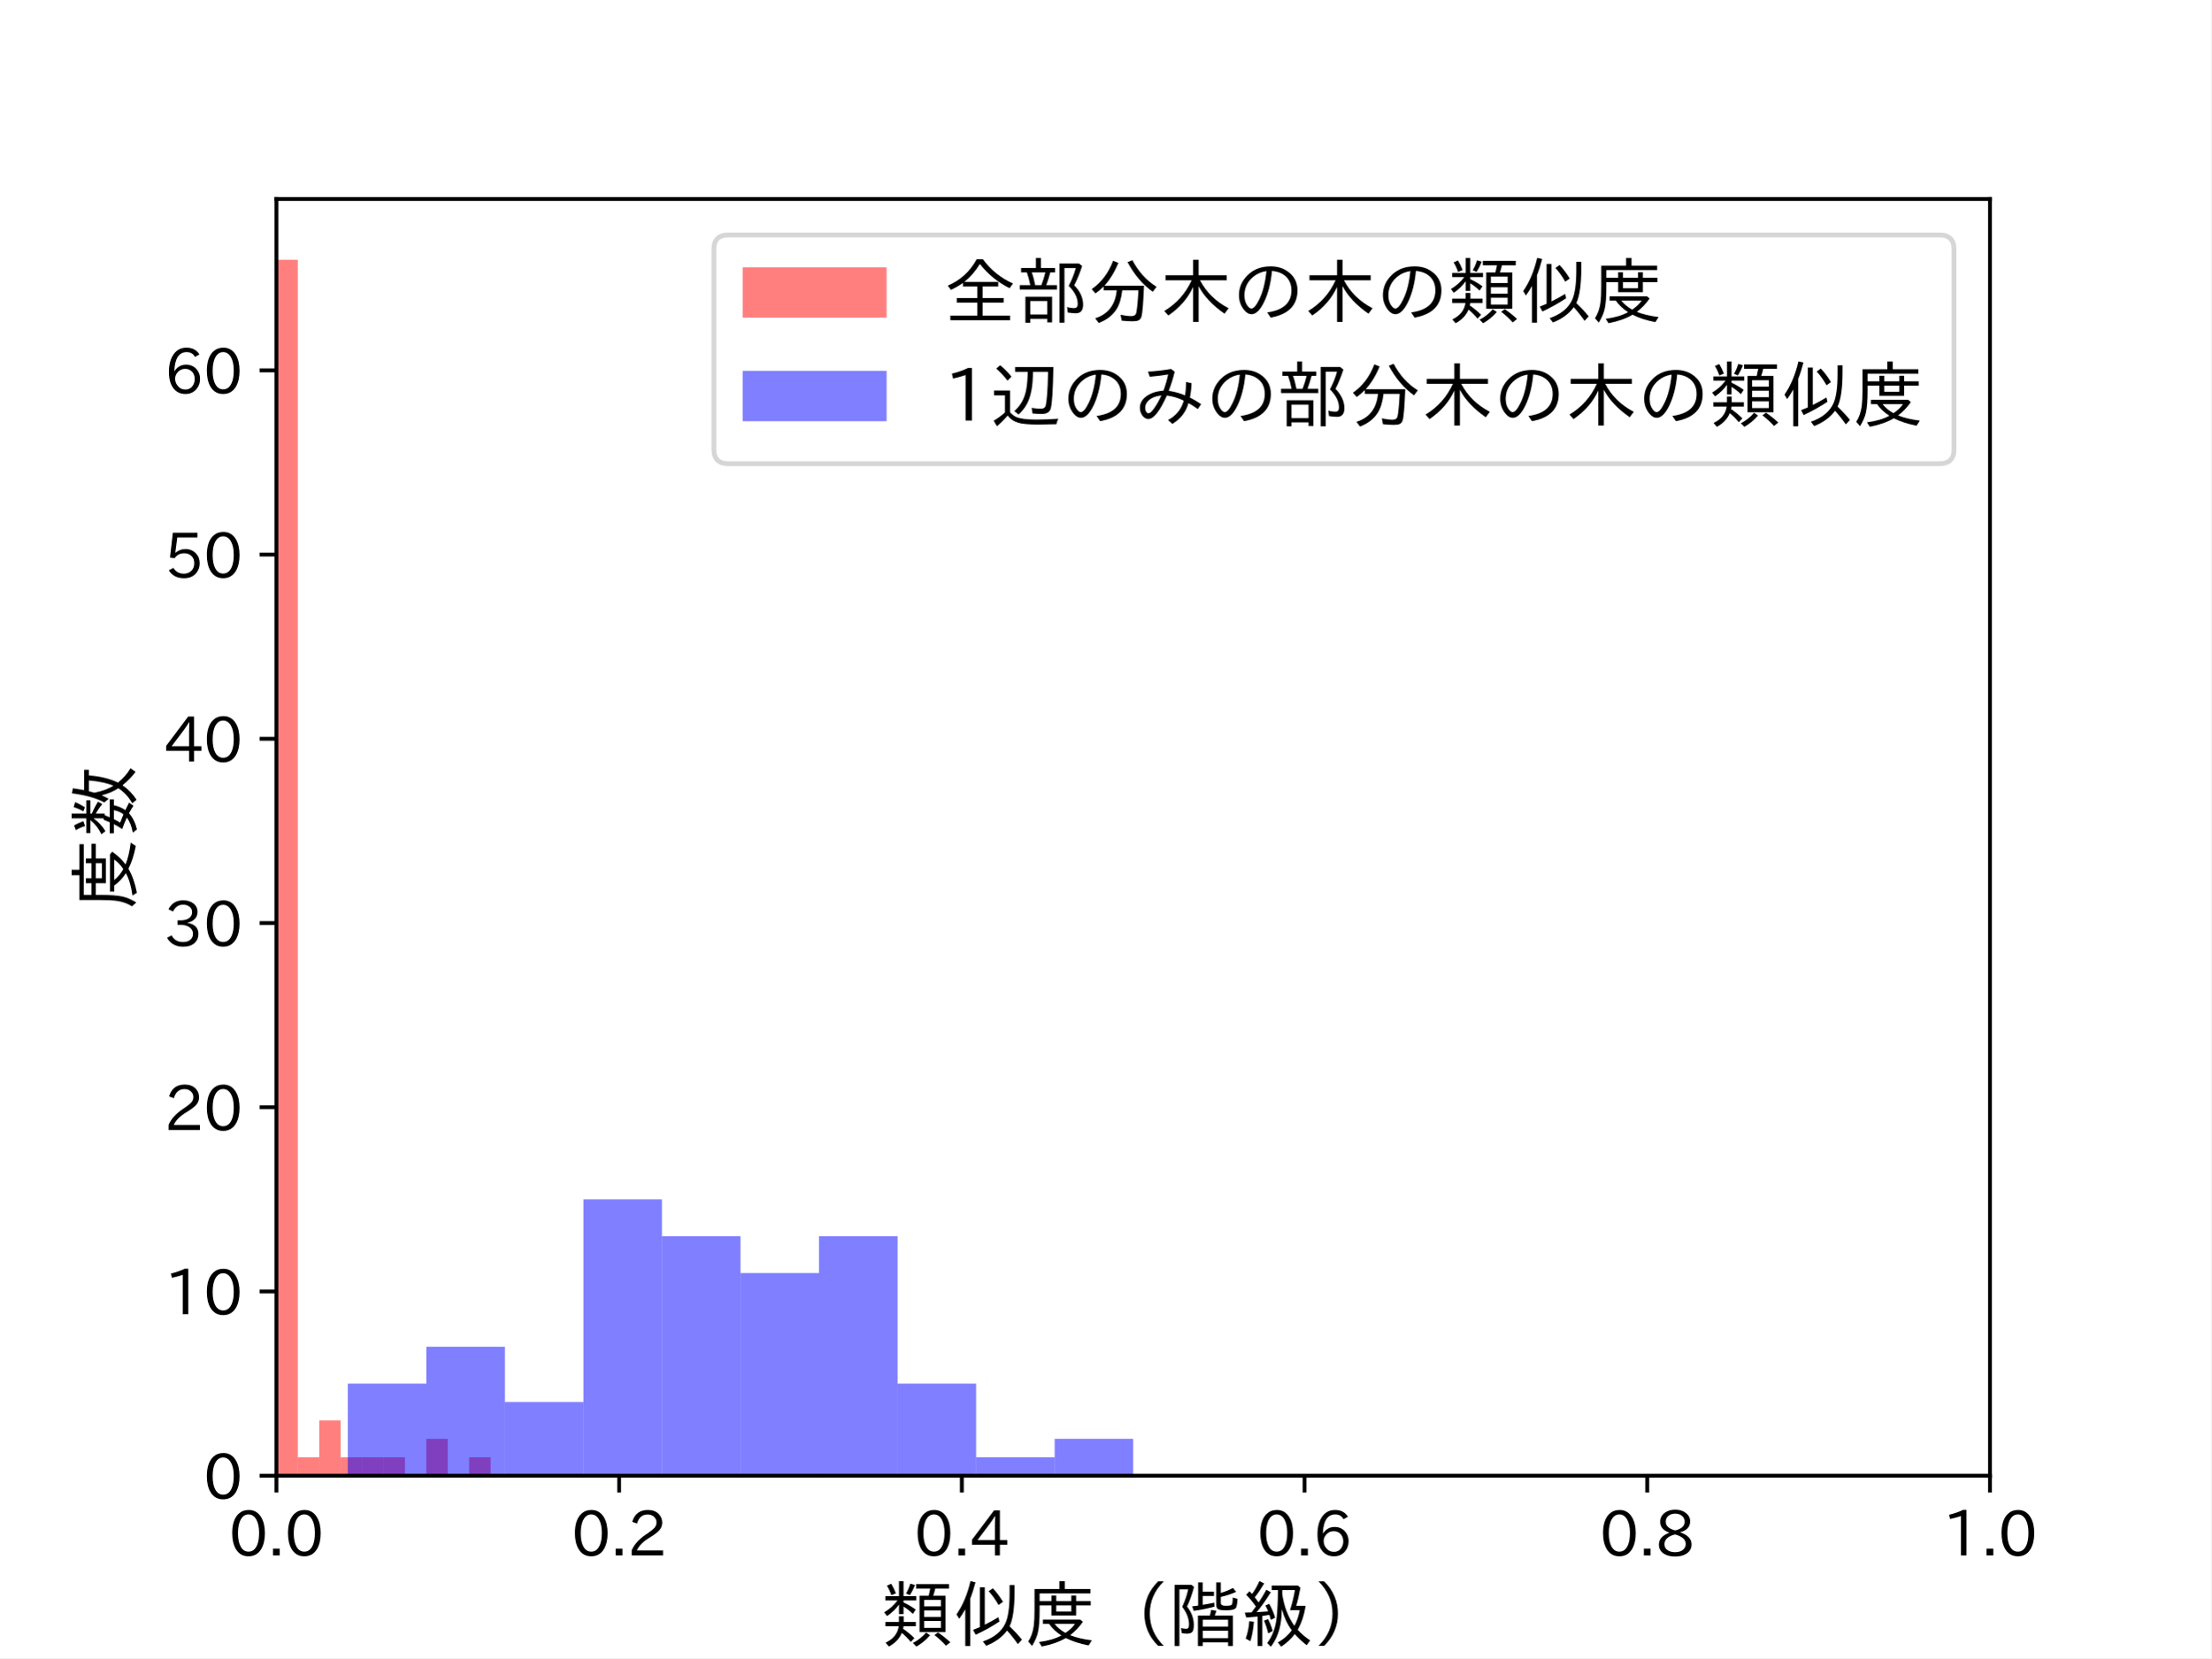
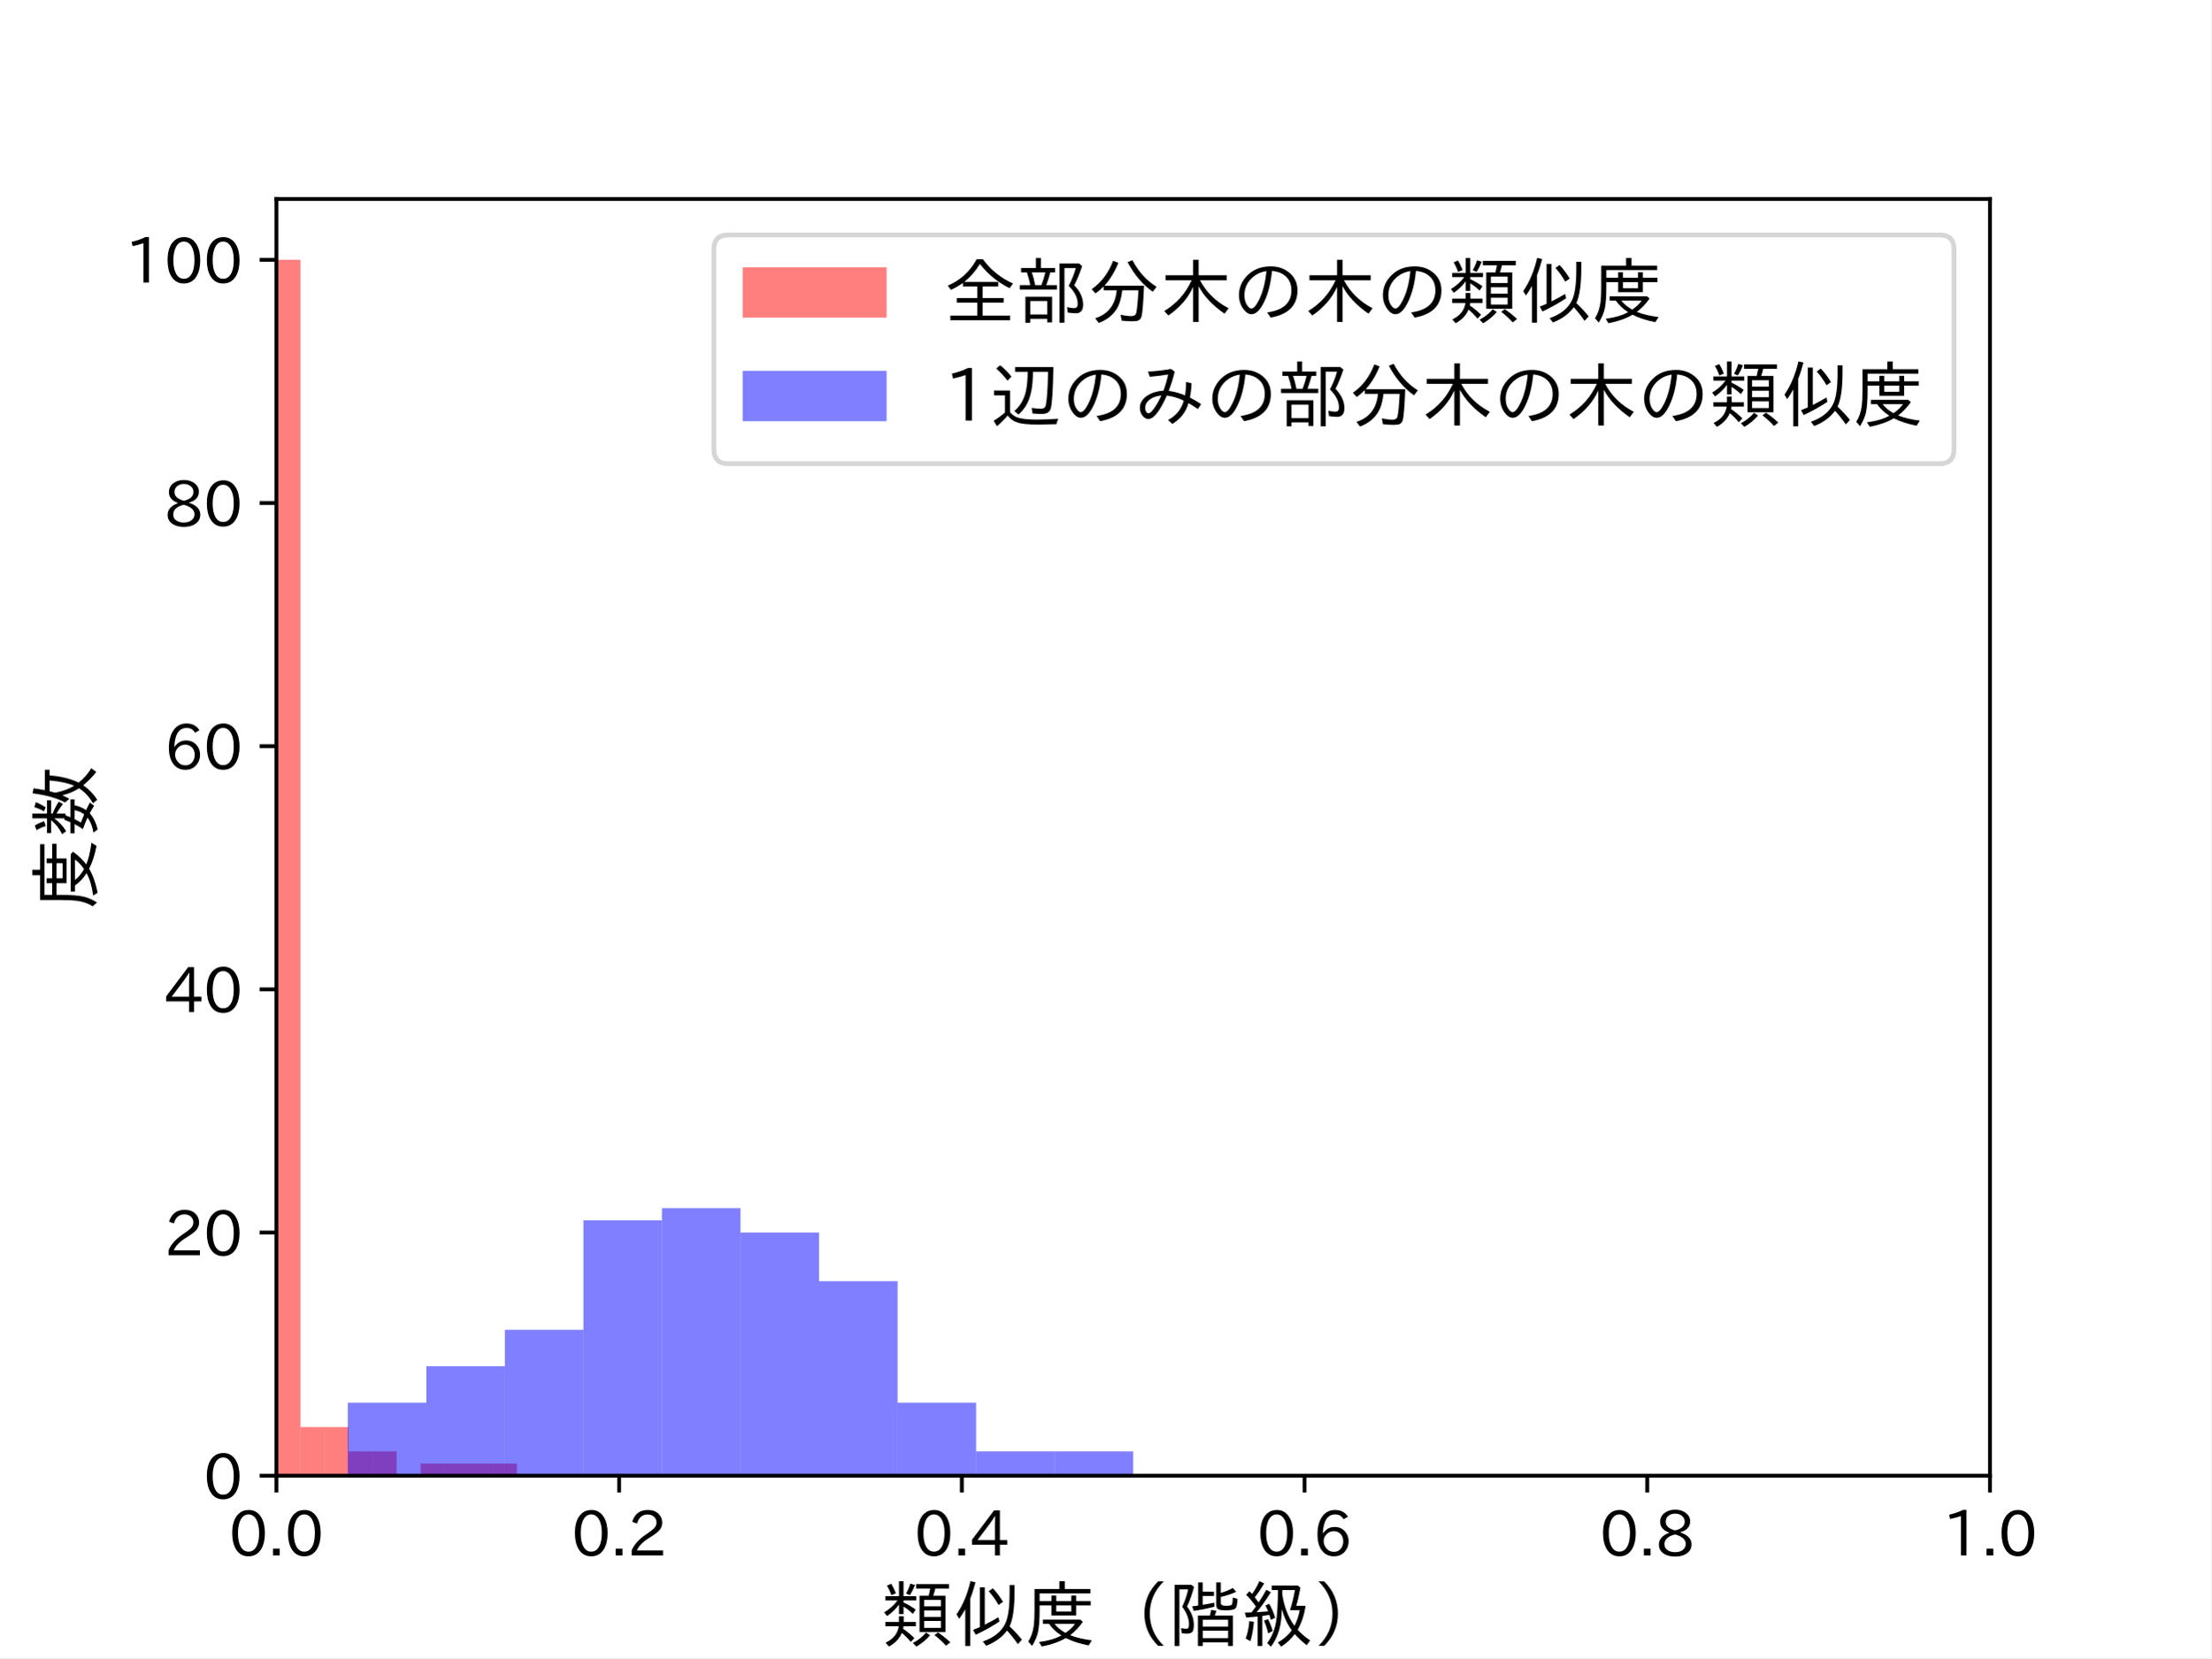
<svg xmlns="http://www.w3.org/2000/svg" xmlns:xlink="http://www.w3.org/1999/xlink" width="460.8pt" height="345.6pt" viewBox="0 0 460.8 345.6" version="1.1">
  <defs>
    <style type="text/css">*{stroke-linejoin: round; stroke-linecap: butt}</style>
  </defs>
  <g id="figure_1">
    <g id="patch_1">
      <path d="M 0 345.6  L 460.8 345.6  L 460.8 0  L 0 0  z " style="fill: #ffffff" />
    </g>
    <g id="axes_1">
      <g id="patch_2">
        <path d="M 57.6 307.584  L 414.72 307.584  L 414.72 41.472  L 57.6 41.472  z " style="fill: #ffffff" />
      </g>
      <g id="patch_3">
-         <path d="M 57.6 307.584  L 62.064 307.584  L 62.064 54.144  L 57.6 54.144  z " clip-path="url(#p4bf8d1c9ed)" style="fill: #ff0000; opacity: 0.5" />
+         <path d="M 57.6 307.584  L 62.612 307.584  L 62.612 54.144  L 57.6 54.144  z " clip-path="url(#p225ba656f5)" style="fill: #ff0000; opacity: 0.5" />
      </g>
      <g id="patch_4">
-         <path d="M 62.064 307.584  L 66.528 307.584  L 66.528 303.744  L 62.064 303.744  z " clip-path="url(#p4bf8d1c9ed)" style="fill: #ff0000; opacity: 0.5" />
+         <path d="M 62.612 307.584  L 67.624 307.584  L 67.624 297.446  L 62.612 297.446  z " clip-path="url(#p225ba656f5)" style="fill: #ff0000; opacity: 0.5" />
      </g>
      <g id="patch_5">
-         <path d="M 66.528 307.584  L 70.992 307.584  L 70.992 296.064  L 66.528 296.064  z " clip-path="url(#p4bf8d1c9ed)" style="fill: #ff0000; opacity: 0.5" />
+         <path d="M 67.624 307.584  L 72.637 307.584  L 72.637 297.446  L 67.624 297.446  z " clip-path="url(#p225ba656f5)" style="fill: #ff0000; opacity: 0.5" />
      </g>
      <g id="patch_6">
-         <path d="M 70.992 307.584  L 75.456 307.584  L 75.456 303.744  L 70.992 303.744  z " clip-path="url(#p4bf8d1c9ed)" style="fill: #ff0000; opacity: 0.5" />
+         <path d="M 72.637 307.584  L 77.649 307.584  L 77.649 302.515  L 72.637 302.515  z " clip-path="url(#p225ba656f5)" style="fill: #ff0000; opacity: 0.5" />
      </g>
      <g id="patch_7">
-         <path d="M 75.456 307.584  L 79.92 307.584  L 79.92 303.744  L 75.456 303.744  z " clip-path="url(#p4bf8d1c9ed)" style="fill: #ff0000; opacity: 0.5" />
+         <path d="M 77.649 307.584  L 82.661 307.584  L 82.661 302.515  L 77.649 302.515  z " clip-path="url(#p225ba656f5)" style="fill: #ff0000; opacity: 0.5" />
      </g>
      <g id="patch_8">
-         <path d="M 79.92 307.584  L 84.384 307.584  L 84.384 303.744  L 79.92 303.744  z " clip-path="url(#p4bf8d1c9ed)" style="fill: #ff0000; opacity: 0.5" />
+         <path d="M 82.661 307.584  L 87.673 307.584  L 87.673 307.584  L 82.661 307.584  z " clip-path="url(#p225ba656f5)" style="fill: #ff0000; opacity: 0.5" />
      </g>
      <g id="patch_9">
-         <path d="M 84.384 307.584  L 88.848 307.584  L 88.848 307.584  L 84.384 307.584  z " clip-path="url(#p4bf8d1c9ed)" style="fill: #ff0000; opacity: 0.5" />
+         <path d="M 87.673 307.584  L 92.685 307.584  L 92.685 305.05  L 87.673 305.05  z " clip-path="url(#p225ba656f5)" style="fill: #ff0000; opacity: 0.5" />
      </g>
      <g id="patch_10">
-         <path d="M 88.848 307.584  L 93.312 307.584  L 93.312 299.904  L 88.848 299.904  z " clip-path="url(#p4bf8d1c9ed)" style="fill: #ff0000; opacity: 0.5" />
+         <path d="M 92.685 307.584  L 97.698 307.584  L 97.698 305.05  L 92.685 305.05  z " clip-path="url(#p225ba656f5)" style="fill: #ff0000; opacity: 0.5" />
      </g>
      <g id="patch_11">
-         <path d="M 93.312 307.584  L 97.776 307.584  L 97.776 307.584  L 93.312 307.584  z " clip-path="url(#p4bf8d1c9ed)" style="fill: #ff0000; opacity: 0.5" />
+         <path d="M 97.698 307.584  L 102.71 307.584  L 102.71 305.05  L 97.698 305.05  z " clip-path="url(#p225ba656f5)" style="fill: #ff0000; opacity: 0.5" />
      </g>
      <g id="patch_12">
-         <path d="M 97.776 307.584  L 102.24 307.584  L 102.24 303.744  L 97.776 303.744  z " clip-path="url(#p4bf8d1c9ed)" style="fill: #ff0000; opacity: 0.5" />
+         <path d="M 102.71 307.584  L 107.722 307.584  L 107.722 305.05  L 102.71 305.05  z " clip-path="url(#p225ba656f5)" style="fill: #ff0000; opacity: 0.5" />
      </g>
      <g id="patch_13">
-         <path d="M 72.48 307.584  L 88.848 307.584  L 88.848 288.384  L 72.48 288.384  z " clip-path="url(#p4bf8d1c9ed)" style="fill: #0000ff; opacity: 0.5" />
+         <path d="M 72.48 307.584  L 88.848 307.584  L 88.848 292.378  L 72.48 292.378  z " clip-path="url(#p225ba656f5)" style="fill: #0000ff; opacity: 0.5" />
      </g>
      <g id="patch_14">
-         <path d="M 88.848 307.584  L 105.216 307.584  L 105.216 280.704  L 88.848 280.704  z " clip-path="url(#p4bf8d1c9ed)" style="fill: #0000ff; opacity: 0.5" />
+         <path d="M 88.848 307.584  L 105.216 307.584  L 105.216 284.774  L 88.848 284.774  z " clip-path="url(#p225ba656f5)" style="fill: #0000ff; opacity: 0.5" />
      </g>
      <g id="patch_15">
-         <path d="M 105.216 307.584  L 121.584 307.584  L 121.584 292.224  L 105.216 292.224  z " clip-path="url(#p4bf8d1c9ed)" style="fill: #0000ff; opacity: 0.5" />
+         <path d="M 105.216 307.584  L 121.584 307.584  L 121.584 277.171  L 105.216 277.171  z " clip-path="url(#p225ba656f5)" style="fill: #0000ff; opacity: 0.5" />
      </g>
      <g id="patch_16">
-         <path d="M 121.584 307.584  L 137.952 307.584  L 137.952 249.984  L 121.584 249.984  z " clip-path="url(#p4bf8d1c9ed)" style="fill: #0000ff; opacity: 0.5" />
+         <path d="M 121.584 307.584  L 137.952 307.584  L 137.952 254.362  L 121.584 254.362  z " clip-path="url(#p225ba656f5)" style="fill: #0000ff; opacity: 0.5" />
      </g>
      <g id="patch_17">
-         <path d="M 137.952 307.584  L 154.32 307.584  L 154.32 257.664  L 137.952 257.664  z " clip-path="url(#p4bf8d1c9ed)" style="fill: #0000ff; opacity: 0.5" />
+         <path d="M 137.952 307.584  L 154.32 307.584  L 154.32 251.827  L 137.952 251.827  z " clip-path="url(#p225ba656f5)" style="fill: #0000ff; opacity: 0.5" />
      </g>
      <g id="patch_18">
-         <path d="M 154.32 307.584  L 170.688 307.584  L 170.688 265.344  L 154.32 265.344  z " clip-path="url(#p4bf8d1c9ed)" style="fill: #0000ff; opacity: 0.5" />
+         <path d="M 154.32 307.584  L 170.688 307.584  L 170.688 256.896  L 154.32 256.896  z " clip-path="url(#p225ba656f5)" style="fill: #0000ff; opacity: 0.5" />
      </g>
      <g id="patch_19">
-         <path d="M 170.688 307.584  L 187.056 307.584  L 187.056 257.664  L 170.688 257.664  z " clip-path="url(#p4bf8d1c9ed)" style="fill: #0000ff; opacity: 0.5" />
+         <path d="M 170.688 307.584  L 187.056 307.584  L 187.056 267.034  L 170.688 267.034  z " clip-path="url(#p225ba656f5)" style="fill: #0000ff; opacity: 0.5" />
      </g>
      <g id="patch_20">
-         <path d="M 187.056 307.584  L 203.424 307.584  L 203.424 288.384  L 187.056 288.384  z " clip-path="url(#p4bf8d1c9ed)" style="fill: #0000ff; opacity: 0.5" />
+         <path d="M 187.056 307.584  L 203.424 307.584  L 203.424 292.378  L 187.056 292.378  z " clip-path="url(#p225ba656f5)" style="fill: #0000ff; opacity: 0.5" />
      </g>
      <g id="patch_21">
-         <path d="M 203.424 307.584  L 219.792 307.584  L 219.792 303.744  L 203.424 303.744  z " clip-path="url(#p4bf8d1c9ed)" style="fill: #0000ff; opacity: 0.5" />
+         <path d="M 203.424 307.584  L 219.792 307.584  L 219.792 302.515  L 203.424 302.515  z " clip-path="url(#p225ba656f5)" style="fill: #0000ff; opacity: 0.5" />
      </g>
      <g id="patch_22">
-         <path d="M 219.792 307.584  L 236.16 307.584  L 236.16 299.904  L 219.792 299.904  z " clip-path="url(#p4bf8d1c9ed)" style="fill: #0000ff; opacity: 0.5" />
+         <path d="M 219.792 307.584  L 236.16 307.584  L 236.16 302.515  L 219.792 302.515  z " clip-path="url(#p225ba656f5)" style="fill: #0000ff; opacity: 0.5" />
      </g>
      <g id="matplotlib.axis_1">
        <g id="xtick_1">
          <g id="line2d_1">
            <defs>
-               <path id="ma1b045da06" d="M 0 0  L 0 3.5  " style="stroke: #000000; stroke-width: 0.8" />
-             </defs>
-             <g>
-               <use xlink:href="#ma1b045da06" x="57.6" y="307.584" style="stroke: #000000; stroke-width: 0.8" />
+               <path id="mfc8e778d44" d="M 0 0  L 0 3.5  " style="stroke: #000000; stroke-width: 0.8" />
+             </defs>
+             <g>
+               <use xlink:href="#mfc8e778d44" x="57.6" y="307.584" style="stroke: #000000; stroke-width: 0.8" />
            </g>
          </g>
          <g id="text_1">
            <g transform="translate(47.69461 324.3218) scale(0.13 -0.13)">
              <defs>
                <path id="IPAexGothic-30" d="M 2038 4725  Q 2881 4725 3334 3944  Q 3694 3325 3694 2344  Q 3694 1372 3334 741  Q 2888 -31 2016 -31  Q 1147 -31 700 741  Q 341 1372 341 2350  Q 341 3713 1000 4334  Q 1419 4725 2038 4725  z M 2016 4266  Q 1516 4266 1228 3759  Q 934 3247 934 2344  Q 934 1456 1222 947  Q 1513 447 2016 447  Q 2619 447 2909 1153  Q 3100 1622 3100 2375  Q 3100 3256 2806 3759  Q 2509 4266 2016 4266  z " transform="scale(0.015625)" />
                <path id="IPAexGothic-2e" d="M 1184 63  L 494 63  L 494 753  L 1184 753  L 1184 63  z " transform="scale(0.015625)" />
              </defs>
              <use xlink:href="#IPAexGothic-30" />
              <use xlink:href="#IPAexGothic-2e" x="62.988" />
              <use xlink:href="#IPAexGothic-30" x="89.404" />
            </g>
          </g>
        </g>
        <g id="xtick_2">
          <g id="line2d_2">
            <g>
-               <use xlink:href="#ma1b045da06" x="129.024" y="307.584" style="stroke: #000000; stroke-width: 0.8" />
+               <use xlink:href="#mfc8e778d44" x="129.024" y="307.584" style="stroke: #000000; stroke-width: 0.8" />
            </g>
          </g>
          <g id="text_2">
            <g transform="translate(119.1186 324.3218) scale(0.13 -0.13)">
              <defs>
                <path id="IPAexGothic-32" d="M 3659 63  L 447 63  L 447 594  Q 825 1475 1894 2203  L 2072 2322  Q 2619 2697 2791 2906  Q 2988 3153 2988 3444  Q 2988 3772 2756 4003  Q 2500 4259 2084 4259  Q 1250 4259 991 3328  L 497 3506  Q 853 4725 2116 4725  Q 2806 4725 3216 4316  Q 3575 3947 3575 3425  Q 3575 3038 3344 2722  Q 3131 2416 2366 1938  L 2231 1856  Q 1256 1253 978 569  L 3659 569  L 3659 63  z " transform="scale(0.015625)" />
              </defs>
              <use xlink:href="#IPAexGothic-30" />
              <use xlink:href="#IPAexGothic-2e" x="62.988" />
              <use xlink:href="#IPAexGothic-32" x="89.404" />
            </g>
          </g>
        </g>
        <g id="xtick_3">
          <g id="line2d_3">
            <g>
-               <use xlink:href="#ma1b045da06" x="200.448" y="307.584" style="stroke: #000000; stroke-width: 0.8" />
+               <use xlink:href="#mfc8e778d44" x="200.448" y="307.584" style="stroke: #000000; stroke-width: 0.8" />
            </g>
          </g>
          <g id="text_3">
            <g transform="translate(190.5426 324.3218) scale(0.13 -0.13)">
              <defs>
                <path id="IPAexGothic-34" d="M 3813 1159  L 3059 1159  L 3059 63  L 2547 63  L 2547 1159  L 197 1159  L 197 1672  L 2456 4678  L 3059 4678  L 3059 1634  L 3813 1634  L 3813 1159  z M 2578 4109  L 2559 4109  Q 2278 3656 2003 3284  L 759 1634  L 2547 1634  L 2547 3144  Q 2547 3481 2578 4109  z " transform="scale(0.015625)" />
              </defs>
              <use xlink:href="#IPAexGothic-30" />
              <use xlink:href="#IPAexGothic-2e" x="62.988" />
              <use xlink:href="#IPAexGothic-34" x="89.404" />
            </g>
          </g>
        </g>
        <g id="xtick_4">
          <g id="line2d_4">
            <g>
-               <use xlink:href="#ma1b045da06" x="271.872" y="307.584" style="stroke: #000000; stroke-width: 0.8" />
+               <use xlink:href="#mfc8e778d44" x="271.872" y="307.584" style="stroke: #000000; stroke-width: 0.8" />
            </g>
          </g>
          <g id="text_4">
            <g transform="translate(261.9666 324.3218) scale(0.13 -0.13)">
              <defs>
                <path id="IPAexGothic-36" d="M 1056 2328  Q 1509 2981 2234 2981  Q 2906 2981 3316 2513  Q 3675 2106 3675 1522  Q 3675 884 3272 434  Q 2853 -31 2178 -31  Q 1375 -31 922 581  Q 481 1178 481 2228  Q 481 3425 1013 4109  Q 1494 4725 2272 4725  Q 3191 4725 3609 4025  L 3150 3775  Q 2894 4266 2300 4266  Q 1119 4266 1031 2328  L 1056 2328  z M 2141 2547  Q 1684 2547 1384 2206  Q 1116 1900 1116 1541  Q 1116 1156 1353 844  Q 1672 428 2159 428  Q 2669 428 2941 844  Q 3125 1128 3125 1503  Q 3125 1944 2881 2228  Q 2600 2547 2141 2547  z " transform="scale(0.015625)" />
              </defs>
              <use xlink:href="#IPAexGothic-30" />
              <use xlink:href="#IPAexGothic-2e" x="62.988" />
              <use xlink:href="#IPAexGothic-36" x="89.404" />
            </g>
          </g>
        </g>
        <g id="xtick_5">
          <g id="line2d_5">
            <g>
-               <use xlink:href="#ma1b045da06" x="343.296" y="307.584" style="stroke: #000000; stroke-width: 0.8" />
+               <use xlink:href="#mfc8e778d44" x="343.296" y="307.584" style="stroke: #000000; stroke-width: 0.8" />
            </g>
          </g>
          <g id="text_5">
            <g transform="translate(333.3906 324.3218) scale(0.13 -0.13)">
              <defs>
                <path id="IPAexGothic-38" d="M 2541 2425  Q 3700 2031 3700 1197  Q 3700 541 3100 197  Q 2663 -56 2016 -56  Q 1366 -56 928 197  Q 347 531 347 1178  Q 347 1988 1409 2381  L 1409 2400  Q 481 2734 481 3509  Q 481 4100 981 4456  Q 1406 4756 2019 4756  Q 2703 4756 3131 4403  Q 3553 4069 3553 3566  Q 3553 2706 2541 2444  L 2541 2425  z M 2022 2625  Q 2997 2856 2997 3528  Q 2997 3916 2675 4150  Q 2413 4347 2016 4347  Q 1606 4347 1331 4128  Q 1050 3897 1050 3522  Q 1050 3150 1350 2925  Q 1494 2809 1722 2722  Q 1984 2616 2022 2625  z M 1978 2209  Q 922 1931 922 1216  Q 922 775 1313 556  Q 1606 391 2009 391  Q 2575 391 2881 697  Q 3106 922 3106 1250  Q 3106 1594 2794 1850  Q 2609 1994 2350 2100  Q 2047 2222 1978 2209  z " transform="scale(0.015625)" />
              </defs>
              <use xlink:href="#IPAexGothic-30" />
              <use xlink:href="#IPAexGothic-2e" x="62.988" />
              <use xlink:href="#IPAexGothic-38" x="89.404" />
            </g>
          </g>
        </g>
        <g id="xtick_6">
          <g id="line2d_6">
            <g>
-               <use xlink:href="#ma1b045da06" x="414.72" y="307.584" style="stroke: #000000; stroke-width: 0.8" />
+               <use xlink:href="#mfc8e778d44" x="414.72" y="307.584" style="stroke: #000000; stroke-width: 0.8" />
            </g>
          </g>
          <g id="text_6">
            <g transform="translate(404.8146 324.3218) scale(0.13 -0.13)">
              <defs>
                <path id="IPAexGothic-31" d="M 2463 63  L 1900 63  L 1900 4103  Q 1372 3922 788 3797  L 684 4231  Q 1519 4441 2106 4731  L 2463 4731  L 2463 63  z " transform="scale(0.015625)" />
              </defs>
              <use xlink:href="#IPAexGothic-31" />
              <use xlink:href="#IPAexGothic-2e" x="62.988" />
              <use xlink:href="#IPAexGothic-30" x="89.404" />
            </g>
          </g>
        </g>
        <g id="text_7">
          <g transform="translate(183.66 342.0278) scale(0.15 -0.15)">
            <defs>
              <path id="IPAexGothic-985e" d="M 1575 3238  Q 1153 2647 513 2213  L 256 2547  Q 953 2959 1416 3572  L 1447 3609  L 366 3609  L 366 3981  L 1575 3981  L 1575 5313  L 1978 5313  L 1978 3981  L 3109 3981  L 3109 3609  L 1978 3609  L 1978 3425  Q 2581 3147 3059 2791  L 2809 2406  Q 2469 2747 1978 3059  L 1978 2388  L 1575 2388  L 1575 3238  z M 4616 4025  L 5709 4025  L 5709 794  L 3400 794  L 3400 4025  L 4219 4025  Q 4284 4284 4353 4659  L 3094 4659  L 3094 5056  L 6022 5056  L 6022 4659  L 4800 4659  Q 4797 4638 4769 4538  Q 4719 4309 4616 4025  z M 5300 3653  L 3809 3653  L 3809 3078  L 5300 3078  L 5300 3653  z M 3809 2713  L 3809 2138  L 5300 2138  L 5300 2713  L 3809 2713  z M 3809 1778  L 3809 1166  L 5300 1166  L 5300 1778  L 3809 1778  z M 1569 1691  L 1569 2197  L 1991 2197  L 1991 1691  L 3072 1691  L 3072 1306  L 1978 1306  Q 1969 1178 1938 1081  Q 2447 744 2944 256  L 2625 -88  Q 2247 375 1825 719  Q 1525 -28 678 -497  L 384 -153  Q 1416 338 1550 1306  L 366 1306  L 366 1691  L 1569 1691  z M 897 4072  Q 706 4600 500 4916  L 884 5088  Q 1091 4756 1300 4238  L 897 4072  z M 2200 4219  Q 2456 4659 2578 5100  L 2994 4978  Q 2819 4509 2541 4072  L 2200 4219  z M 5753 -422  Q 5344 47 4728 525  L 5044 756  Q 5566 413 6138 -116  L 5753 -422  z M 2809 -178  Q 3488 169 3981 750  L 4338 506  Q 3831 -88 3122 -500  L 2809 -178  z " transform="scale(0.015625)" />
              <path id="IPAexGothic-4f3c" d="M 4784 928  Q 4128 41 2928 -428  L 2634 -44  Q 4134 472 4644 1594  Q 5009 2409 5009 4250  L 5009 4972  L 5450 4972  L 5450 4403  Q 5450 2213 5009 1300  Q 5650 688 6109 116  L 5744 -281  Q 5266 400 4784 928  z M 1509 3769  L 1509 -447  L 1069 -447  L 1069 2822  Q 813 2363 531 1972  L 288 2363  Q 1131 3584 1528 5319  L 1975 5216  Q 1753 4369 1509 3769  z M 2803 1447  Q 3338 1709 4019 2113  L 4103 1728  Q 3172 1106 1997 550  L 1759 984  Q 1984 1066 2363 1234  L 2363 4775  L 2803 4775  L 2803 1447  z M 4025 3200  Q 3653 3863 3153 4422  L 3513 4684  Q 3966 4231 4422 3481  L 4025 3200  z " transform="scale(0.015625)" />
              <path id="IPAexGothic-5ea6" d="M 3516 4622  L 5794 4622  L 5794 4231  L 1278 4231  L 1278 3547  L 2328 3547  L 2328 4041  L 2759 4041  L 2759 3547  L 4097 3547  L 4097 4041  L 4525 4041  L 4525 3547  L 5825 3547  L 5825 3163  L 4525 3163  L 4525 2266  L 2328 2266  L 2328 3163  L 1278 3163  L 1278 2747  Q 1278 1434 1131 775  Q 1006 203 606 -441  L 269 -50  Q 653 541 763 1381  Q 825 1869 825 2747  L 825 4622  L 3034 4622  L 3034 5313  L 3516 5313  L 3516 4622  z M 2759 3163  L 2759 2619  L 4097 2619  L 4097 3163  L 2759 3163  z M 3609 263  Q 2784 -231 1472 -494  L 1222 -97  Q 2444 63 3213 491  Q 2544 909 2119 1522  L 1575 1522  L 1575 1900  L 4897 1900  L 5125 1700  Q 4628 994 3994 516  Q 4769 200 5925 56  L 5638 -397  Q 4434 -163 3609 263  z M 2606 1522  Q 2984 1044 3578 716  Q 4163 1119 4422 1522  L 2606 1522  z " transform="scale(0.015625)" />
              <path id="IPAexGothic-ff08" d="M 5419 -434  Q 4197 769 4197 2438  Q 4197 4097 5419 5300  L 5919 5300  Q 4678 4078 4678 2425  Q 4678 788 5919 -434  L 5419 -434  z " transform="scale(0.015625)" />
              <path id="IPAexGothic-968e" d="M 2575 3150  L 2575 5209  L 2978 5209  L 2978 4384  L 3981 4384  L 3981 4000  L 2978 4000  L 2978 3213  Q 3478 3291 4009 3406  L 4034 3053  Q 3066 2797 2184 2675  L 2044 3078  Q 2113 3088 2244 3103  Q 2391 3122 2447 3128  L 2575 3150  z M 1588 3059  Q 2191 2303 2191 1413  Q 2191 1100 2122 919  Q 2003 650 1613 650  Q 1372 650 1122 691  L 1050 1144  Q 1309 1084 1538 1084  Q 1763 1084 1763 1463  Q 1763 2244 1159 3038  Q 1519 3806 1691 4588  L 909 4588  L 909 -450  L 488 -450  L 488 4991  L 1984 4991  L 2209 4800  Q 1931 3772 1588 3059  z M 4591 4275  Q 5175 4438 5666 4716  L 5959 4369  Q 5338 4084 4591 3916  L 4591 3378  Q 4591 3128 5031 3128  Q 5497 3128 5563 3225  Q 5644 3322 5653 3866  L 6075 3744  Q 6047 3131 5941 2950  Q 5794 2725 5072 2725  Q 4594 2725 4413 2797  Q 4188 2884 4188 3194  L 4188 5209  L 4591 5209  L 4591 4275  z M 3619 2259  Q 3672 2441 3728 2766  L 4206 2681  Q 4109 2403 4053 2259  L 5666 2259  L 5666 -447  L 5238 -447  L 5238 -122  L 2984 -122  L 2984 -447  L 2556 -447  L 2556 2259  L 3619 2259  z M 2984 1888  L 2984 1275  L 5238 1275  L 5238 1888  L 2984 1888  z M 2984 916  L 2984 250  L 5238 250  L 5238 916  L 2984 916  z " transform="scale(0.015625)" />
              <path id="IPAexGothic-7d1a" d="M 3622 2816  Q 3594 2019 3494 1469  Q 3284 338 2644 -513  L 2319 -181  Q 3003 716 3156 2059  Q 3263 3041 3272 4525  L 2716 4525  L 2716 4928  L 5050 4928  L 5269 4728  Q 5069 3675 4897 3128  L 5728 3128  Q 5547 1897 5025 997  Q 5497 478 6138 50  L 5825 -378  Q 5191 125 4769 613  Q 4269 -44 3559 -506  L 3266 -131  Q 4056 319 4500 953  Q 3928 1716 3622 2816  z M 3650 4191  Q 3891 2522 4738 1344  Q 5059 1941 5209 2738  L 4341 2738  Q 4638 3650 4781 4525  L 3656 4525  L 3656 4434  Q 3650 4409 3650 4191  z M 1313 3066  Q 872 3691 444 4109  L 744 4422  Q 894 4263 969 4178  Q 1341 4684 1622 5325  L 2050 5113  Q 1597 4363 1213 3884  Q 1394 3656 1550 3419  Q 1897 3922 2241 4556  L 2638 4331  Q 1959 3238 1378 2559  Q 1838 2584 2400 2631  Q 2303 2878 2159 3150  L 2491 3309  Q 2813 2769 3022 2069  L 2644 1875  Q 2591 2081 2509 2322  Q 2328 2284 1978 2241  L 1884 2228  L 1884 -447  L 1463 -447  L 1463 2175  L 1372 2163  Q 1025 2122 456 2081  L 322 2522  Q 528 2528 925 2541  Q 1081 2750 1313 3066  z M 403 213  Q 656 884 725 1759  L 1134 1709  Q 1047 700 825 -19  L 403 213  z M 2406 672  Q 2253 1313 2034 1806  L 2388 1941  Q 2625 1509 2809 891  L 2406 672  z " transform="scale(0.015625)" />
              <path id="IPAexGothic-ff09" d="M 481 -434  Q 1722 788 1722 2431  Q 1722 4066 481 5300  L 981 5300  Q 2203 4097 2203 2431  Q 2203 769 981 -434  L 481 -434  z " transform="scale(0.015625)" />
            </defs>
            <use xlink:href="#IPAexGothic-985e" />
            <use xlink:href="#IPAexGothic-4f3c" x="100" />
            <use xlink:href="#IPAexGothic-5ea6" x="200" />
            <use xlink:href="#IPAexGothic-ff08" x="300" />
            <use xlink:href="#IPAexGothic-968e" x="400" />
            <use xlink:href="#IPAexGothic-7d1a" x="500" />
            <use xlink:href="#IPAexGothic-ff09" x="600" />
          </g>
        </g>
      </g>
      <g id="matplotlib.axis_2">
        <g id="ytick_1">
          <g id="line2d_7">
            <defs>
-               <path id="m68e8ea5756" d="M 0 0  L -3.5 0  " style="stroke: #000000; stroke-width: 0.8" />
-             </defs>
-             <g>
-               <use xlink:href="#m68e8ea5756" x="57.6" y="307.584" style="stroke: #000000; stroke-width: 0.8" />
+               <path id="m3153b70ac3" d="M 0 0  L -3.5 0  " style="stroke: #000000; stroke-width: 0.8" />
+             </defs>
+             <g>
+               <use xlink:href="#m3153b70ac3" x="57.6" y="307.584" style="stroke: #000000; stroke-width: 0.8" />
            </g>
          </g>
          <g id="text_8">
            <g transform="translate(42.41203 312.4529) scale(0.13 -0.13)">
              <use xlink:href="#IPAexGothic-30" />
            </g>
          </g>
        </g>
        <g id="ytick_2">
          <g id="line2d_8">
            <g>
-               <use xlink:href="#m68e8ea5756" x="57.6" y="269.184" style="stroke: #000000; stroke-width: 0.8" />
+               <use xlink:href="#m3153b70ac3" x="57.6" y="256.896" style="stroke: #000000; stroke-width: 0.8" />
            </g>
          </g>
          <g id="text_9">
-             <g transform="translate(34.22406 274.0529) scale(0.13 -0.13)">
-               <use xlink:href="#IPAexGothic-31" />
+             <g transform="translate(34.22406 261.7649) scale(0.13 -0.13)">
+               <use xlink:href="#IPAexGothic-32" />
              <use xlink:href="#IPAexGothic-30" x="62.988" />
            </g>
          </g>
        </g>
        <g id="ytick_3">
          <g id="line2d_9">
            <g>
-               <use xlink:href="#m68e8ea5756" x="57.6" y="230.784" style="stroke: #000000; stroke-width: 0.8" />
+               <use xlink:href="#m3153b70ac3" x="57.6" y="206.208" style="stroke: #000000; stroke-width: 0.8" />
            </g>
          </g>
          <g id="text_10">
-             <g transform="translate(34.22406 235.6529) scale(0.13 -0.13)">
-               <use xlink:href="#IPAexGothic-32" />
+             <g transform="translate(34.22406 211.0769) scale(0.13 -0.13)">
+               <use xlink:href="#IPAexGothic-34" />
              <use xlink:href="#IPAexGothic-30" x="62.988" />
            </g>
          </g>
        </g>
        <g id="ytick_4">
          <g id="line2d_10">
            <g>
-               <use xlink:href="#m68e8ea5756" x="57.6" y="192.384" style="stroke: #000000; stroke-width: 0.8" />
+               <use xlink:href="#m3153b70ac3" x="57.6" y="155.52" style="stroke: #000000; stroke-width: 0.8" />
            </g>
          </g>
          <g id="text_11">
-             <g transform="translate(34.22406 197.2529) scale(0.13 -0.13)">
-               <defs>
-                 <path id="IPAexGothic-33" d="M 2381 2419  Q 3506 2216 3506 1278  Q 3506 716 3128 356  Q 2709 -31 1944 -31  Q 797 -31 288 881  L 756 1131  Q 1109 441 1938 441  Q 2425 441 2694 691  Q 2950 928 2950 1291  Q 2950 1719 2566 1978  Q 2216 2213 1644 2213  L 1363 2213  L 1363 2669  L 1656 2669  Q 2231 2669 2534 2888  Q 2859 3119 2859 3509  Q 2859 3934 2494 4138  Q 2259 4278 1931 4278  Q 1238 4278 903 3578  L 434 3803  Q 897 4725 1938 4725  Q 2597 4725 3006 4394  Q 3416 4069 3416 3534  Q 3416 3028 3019 2706  Q 2763 2500 2381 2444  L 2381 2419  z " transform="scale(0.015625)" />
-               </defs>
-               <use xlink:href="#IPAexGothic-33" />
+             <g transform="translate(34.22406 160.3889) scale(0.13 -0.13)">
+               <use xlink:href="#IPAexGothic-36" />
              <use xlink:href="#IPAexGothic-30" x="62.988" />
            </g>
          </g>
        </g>
        <g id="ytick_5">
          <g id="line2d_11">
            <g>
-               <use xlink:href="#m68e8ea5756" x="57.6" y="153.984" style="stroke: #000000; stroke-width: 0.8" />
+               <use xlink:href="#m3153b70ac3" x="57.6" y="104.832" style="stroke: #000000; stroke-width: 0.8" />
            </g>
          </g>
          <g id="text_12">
-             <g transform="translate(34.22406 158.8529) scale(0.13 -0.13)">
-               <use xlink:href="#IPAexGothic-34" />
+             <g transform="translate(34.22406 109.7009) scale(0.13 -0.13)">
+               <use xlink:href="#IPAexGothic-38" />
              <use xlink:href="#IPAexGothic-30" x="62.988" />
            </g>
          </g>
        </g>
        <g id="ytick_6">
          <g id="line2d_12">
            <g>
-               <use xlink:href="#m68e8ea5756" x="57.6" y="115.584" style="stroke: #000000; stroke-width: 0.8" />
+               <use xlink:href="#m3153b70ac3" x="57.6" y="54.144" style="stroke: #000000; stroke-width: 0.8" />
            </g>
          </g>
          <g id="text_13">
-             <g transform="translate(34.22406 120.4529) scale(0.13 -0.13)">
-               <defs>
-                 <path id="IPAexGothic-35" d="M 1178 2603  Q 1634 2963 2172 2963  Q 2816 2963 3241 2528  Q 3638 2113 3638 1497  Q 3638 938 3297 513  Q 2869 -31 2031 -31  Q 959 -31 469 784  L 938 1028  Q 1309 434 2013 434  Q 2466 434 2769 716  Q 3081 1013 3081 1503  Q 3081 1966 2806 2241  Q 2519 2528 2056 2528  Q 1406 2528 1072 2028  L 591 2091  L 884 4634  L 3406 4634  L 3406 4153  L 1341 4153  L 1134 2603  L 1178 2603  z " transform="scale(0.015625)" />
-               </defs>
-               <use xlink:href="#IPAexGothic-35" />
-               <use xlink:href="#IPAexGothic-30" x="62.988" />
-             </g>
-           </g>
-         </g>
-         <g id="ytick_7">
-           <g id="line2d_13">
-             <g>
-               <use xlink:href="#m68e8ea5756" x="57.6" y="77.184" style="stroke: #000000; stroke-width: 0.8" />
-             </g>
-           </g>
-           <g id="text_14">
-             <g transform="translate(34.22406 82.05291) scale(0.13 -0.13)">
-               <use xlink:href="#IPAexGothic-36" />
-               <use xlink:href="#IPAexGothic-30" x="62.988" />
-             </g>
-           </g>
-         </g>
-         <g id="text_15">
-           <g transform="translate(27.37406 189.528) rotate(-90) scale(0.15 -0.15)">
+             <g transform="translate(26.03609 59.01291) scale(0.13 -0.13)">
+               <use xlink:href="#IPAexGothic-31" />
+               <use xlink:href="#IPAexGothic-30" x="62.988" />
+               <use xlink:href="#IPAexGothic-30" x="125.977" />
+             </g>
+           </g>
+         </g>
+         <g id="text_14">
+           <g transform="translate(19.18609 189.528) rotate(-90) scale(0.15 -0.15)">
            <defs>
              <path id="IPAexGothic-6570" d="M 2847 1553  Q 2741 1006 2425 534  Q 2625 441 3091 203  L 2809 -188  Q 2541 0 2144 209  Q 1569 -291 703 -500  L 422 -125  Q 1263 19 1747 406  Q 1222 650 734 816  Q 975 1172 1147 1503  L 1172 1553  L 359 1553  L 359 1925  L 1344 1925  Q 1406 2066 1569 2475  L 1691 2450  L 1691 3372  Q 1250 2738 550 2303  L 275 2663  Q 1019 3013 1528 3641  L 378 3641  L 378 4006  L 1691 4006  L 1691 5313  L 2113 5313  L 2113 4006  L 3297 4006  L 3297 3641  L 2113 3641  L 2113 3513  Q 2659 3291 3175 2963  L 2956 2584  Q 2553 2922 2113 3159  L 2113 2372  L 1966 2372  Q 1928 2288 1872 2141  Q 1806 1975 1784 1925  L 3378 1925  L 3378 1553  L 2847 1553  z M 2419 1553  L 1613 1553  Q 1478 1269 1313 997  Q 1559 909 2047 703  Q 2313 1047 2419 1553  z M 4363 1163  Q 3953 1781 3738 2638  Q 3575 2281 3428 2016  L 3103 2406  Q 3675 3444 3916 5291  L 4363 5200  Q 4284 4666 4197 4197  L 6009 4197  L 6009 3775  L 5503 3775  Q 5397 2275 4869 1191  Q 5419 503 6144 75  L 5822 -378  Q 5188 106 4631 788  Q 4113 34 3341 -463  L 3031 -78  Q 3888 406 4363 1163  z M 4588 1594  Q 4938 2388 5059 3775  L 4100 3775  Q 4041 3519 3972 3288  Q 3981 3250 3991 3194  Q 4175 2256 4588 1594  z M 1003 4116  Q 878 4544 638 4934  L 1053 5094  Q 1247 4788 1438 4269  L 1003 4116  z M 2316 4269  Q 2550 4688 2688 5131  L 3128 4997  Q 2966 4588 2675 4128  L 2316 4269  z " transform="scale(0.015625)" />
            </defs>
            <use xlink:href="#IPAexGothic-5ea6" />
            <use xlink:href="#IPAexGothic-6570" x="100" />
          </g>
        </g>
      </g>
      <g id="patch_23">
        <path d="M 57.6 307.584  L 57.6 41.472  " style="fill: none; stroke: #000000; stroke-width: 0.8; stroke-linejoin: miter; stroke-linecap: square" />
      </g>
      <g id="patch_24">
        <path d="M 414.72 307.584  L 414.72 41.472  " style="fill: none; stroke: #000000; stroke-width: 0.8; stroke-linejoin: miter; stroke-linecap: square" />
      </g>
      <g id="patch_25">
        <path d="M 57.6 307.584  L 414.72 307.584  " style="fill: none; stroke: #000000; stroke-width: 0.8; stroke-linejoin: miter; stroke-linecap: square" />
      </g>
      <g id="patch_26">
        <path d="M 57.6 41.472  L 414.72 41.472  " style="fill: none; stroke: #000000; stroke-width: 0.8; stroke-linejoin: miter; stroke-linecap: square" />
      </g>
      <g id="legend_1">
        <g id="patch_27">
          <path d="M 151.772 96.644  L 404.22 96.644  Q 407.22 96.644 407.22 93.644  L 407.22 51.972  Q 407.22 48.972 404.22 48.972  L 151.772 48.972  Q 148.772 48.972 148.772 51.972  L 148.772 93.644  Q 148.772 96.644 151.772 96.644  z " style="fill: #ffffff; opacity: 0.8; stroke: #cccccc; stroke-linejoin: miter" />
        </g>
        <g id="patch_28">
          <path d="M 154.772 66.208  L 184.772 66.208  L 184.772 55.708  L 154.772 55.708  z " style="fill: #ff0000; opacity: 0.5" />
        </g>
-         <g id="text_16">
+         <g id="text_15">
          <g transform="translate(196.7723 66.20794) scale(0.15 -0.15)">
            <defs>
              <path id="IPAexGothic-5168" d="M 3416 2778  L 3416 1747  L 5284 1747  L 5284 1338  L 3416 1338  L 3416 184  L 5859 184  L 5859 -231  L 547 -231  L 547 184  L 2941 184  L 2941 1338  L 1116 1338  L 1116 1747  L 2941 1747  L 2941 2778  L 1666 2778  L 1666 3091  Q 1188 2744 597 2472  L 316 2847  Q 2006 3569 2888 5197  L 3441 5197  Q 4491 3763 6116 3041  L 5816 2619  Q 4231 3413 3172 4775  Q 2603 3834 1788 3181  L 4803 3181  L 4803 2778  L 3416 2778  z " transform="scale(0.015625)" />
              <path id="IPAexGothic-90e8" d="M 3034 4031  L 3028 4000  Q 2897 3488 2675 2888  L 3631 2888  L 3631 2503  L 322 2503  L 322 2888  L 1256 2888  Q 1150 3450 950 4031  L 438 4031  L 438 4416  L 1756 4416  L 1756 5313  L 2197 5313  L 2197 4416  L 3456 4416  L 3456 4031  L 3034 4031  z M 2594 4031  L 1384 4031  Q 1566 3538 1691 2888  L 2241 2888  Q 2463 3466 2594 4031  z M 3194 1863  L 3194 -422  L 2766 -422  L 2766 -103  L 1250 -103  L 1250 -450  L 822 -450  L 822 1863  L 3194 1863  z M 1250 1478  L 1250 281  L 2766 281  L 2766 1478  L 1250 1478  z M 5166 2878  Q 5953 2066 5953 1159  Q 5953 391 5306 391  Q 5016 391 4584 459  L 4528 947  Q 4844 850 5166 850  Q 5472 850 5472 1216  Q 5472 2041 4669 2828  Q 5081 3600 5300 4409  L 4291 4409  L 4291 -447  L 3850 -447  L 3850 4825  L 5575 4825  L 5866 4594  Q 5563 3659 5166 2878  z " transform="scale(0.015625)" />
              <path id="IPAexGothic-5206" d="M 3031 2431  Q 2916 1378 2528 759  Q 1991 -81 941 -469  L 625 -53  Q 2356 488 2541 2431  L 1375 2431  L 1375 2772  Q 1044 2431 653 2156  L 313 2534  Q 1600 3425 2219 5056  L 2688 4875  Q 2200 3672 1453 2847  L 4966 2847  Q 4878 559 4741 94  Q 4666 -163 4459 -250  Q 4288 -322 3941 -322  Q 3525 -322 2981 -263  L 2884 256  Q 3441 138 3844 138  Q 4213 138 4281 438  Q 4388 931 4472 2431  L 3031 2431  z M 5747 2303  Q 4416 3238 3506 4934  L 3934 5113  Q 4747 3572 6084 2747  L 5747 2303  z " transform="scale(0.015625)" />
              <path id="IPAexGothic-6728" d="M 3547 3328  Q 4384 1728 6088 838  L 5728 353  Q 4134 1459 3425 2797  L 3425 -384  L 2931 -384  L 2931 2731  Q 2272 1253 731 191  L 372 594  Q 2013 1584 2803 3328  L 481 3328  L 481 3769  L 2931 3769  L 2931 5150  L 3425 5150  L 3425 3769  L 5922 3769  L 5922 3328  L 3547 3328  z " transform="scale(0.015625)" />
              <path id="IPAexGothic-306e" d="M 3119 469  Q 5275 766 5275 2425  Q 5275 3453 4413 3925  Q 4041 4116 3547 4159  Q 3394 2525 2850 1400  Q 2322 306 1722 306  Q 1384 306 1084 666  Q 609 1244 609 2003  Q 609 3025 1397 3794  Q 2184 4563 3431 4563  Q 4306 4563 4928 4122  Q 5813 3506 5813 2425  Q 5813 438 3431 6  L 3119 469  z M 3053 4147  Q 2378 4044 1891 3641  Q 1097 2981 1097 1991  Q 1097 1366 1434 978  Q 1581 813 1719 813  Q 2022 813 2416 1625  Q 2909 2638 3053 4147  z " transform="scale(0.015625)" />
            </defs>
            <use xlink:href="#IPAexGothic-5168" />
            <use xlink:href="#IPAexGothic-90e8" x="100" />
            <use xlink:href="#IPAexGothic-5206" x="200" />
            <use xlink:href="#IPAexGothic-6728" x="300" />
            <use xlink:href="#IPAexGothic-306e" x="400" />
            <use xlink:href="#IPAexGothic-6728" x="500" />
            <use xlink:href="#IPAexGothic-306e" x="600" />
            <use xlink:href="#IPAexGothic-985e" x="700" />
            <use xlink:href="#IPAexGothic-4f3c" x="800" />
            <use xlink:href="#IPAexGothic-5ea6" x="900" />
          </g>
        </g>
        <g id="patch_29">
          <path d="M 154.772 87.794  L 184.772 87.794  L 184.772 77.294  L 154.772 77.294  z " style="fill: #0000ff; opacity: 0.5" />
        </g>
-         <g id="text_17">
+         <g id="text_16">
          <g transform="translate(196.7723 87.79387) scale(0.15 -0.15)">
            <defs>
              <path id="IPAexGothic-8fba" d="M 3859 4391  Q 3853 4294 3853 4013  Q 3825 2803 3513 1959  Q 3247 1206 2578 597  L 2206 903  Q 3034 1625 3256 2778  Q 3378 3384 3397 4391  L 2272 4391  L 2272 4819  L 5675 4819  Q 5628 1822 5447 1141  Q 5309 647 4641 647  Q 4241 647 3822 691  L 3744 1184  Q 4175 1116 4581 1116  Q 4938 1116 5003 1422  Q 5159 2200 5197 4122  L 5203 4391  L 3859 4391  z M 1825 800  Q 2078 506 2388 372  Q 2922 147 4172 147  Q 5009 147 6119 222  Q 6003 9 5944 -263  Q 4856 -294 4359 -294  Q 3063 -294 2547 -134  Q 1959 41 1606 506  Q 1197 3 659 -444  L 366 44  Q 875 344 1372 775  L 1372 2303  L 397 2303  L 397 2731  L 1825 2731  L 1825 800  z M 1594 3609  Q 1206 4138 600 4684  L 941 4978  Q 1466 4569 1950 3963  L 1594 3609  z " transform="scale(0.015625)" />
              <path id="IPAexGothic-307f" d="M 1291 4416  Q 2209 4456 3341 4647  L 3666 4409  Q 3478 3597 3134 2703  Q 3959 2575 4581 2300  Q 4669 2759 4678 3488  L 5163 3381  Q 5134 2672 5016 2106  Q 5519 1856 6016 1519  L 5722 1081  Q 5184 1459 4888 1613  Q 4572 441 3456 -238  L 3072 109  Q 4150 678 4472 1831  Q 3706 2200 2969 2284  Q 2038 200 1319 200  Q 1013 200 775 525  Q 569 819 569 1197  Q 569 1756 1081 2172  Q 1681 2647 2663 2716  Q 2900 3313 3084 4159  Q 2278 4022 1447 3956  L 1291 4416  z M 2481 2291  Q 1644 2206 1241 1734  Q 1038 1494 1038 1178  Q 1038 1019 1100 897  Q 1188 706 1338 706  Q 1513 706 1797 1097  Q 2131 1534 2481 2291  z " transform="scale(0.015625)" />
            </defs>
            <use xlink:href="#IPAexGothic-31" />
            <use xlink:href="#IPAexGothic-8fba" x="62.988" />
            <use xlink:href="#IPAexGothic-306e" x="162.988" />
            <use xlink:href="#IPAexGothic-307f" x="262.988" />
            <use xlink:href="#IPAexGothic-306e" x="362.988" />
            <use xlink:href="#IPAexGothic-90e8" x="462.988" />
            <use xlink:href="#IPAexGothic-5206" x="562.988" />
            <use xlink:href="#IPAexGothic-6728" x="662.988" />
            <use xlink:href="#IPAexGothic-306e" x="762.988" />
            <use xlink:href="#IPAexGothic-6728" x="862.988" />
            <use xlink:href="#IPAexGothic-306e" x="962.988" />
            <use xlink:href="#IPAexGothic-985e" x="1062.988" />
            <use xlink:href="#IPAexGothic-4f3c" x="1162.988" />
            <use xlink:href="#IPAexGothic-5ea6" x="1262.988" />
          </g>
        </g>
      </g>
    </g>
  </g>
  <defs>
-     <clipPath id="p4bf8d1c9ed">
+     <clipPath id="p225ba656f5">
      <rect x="57.6" y="41.472" width="357.12" height="266.112" />
    </clipPath>
  </defs>
</svg>
